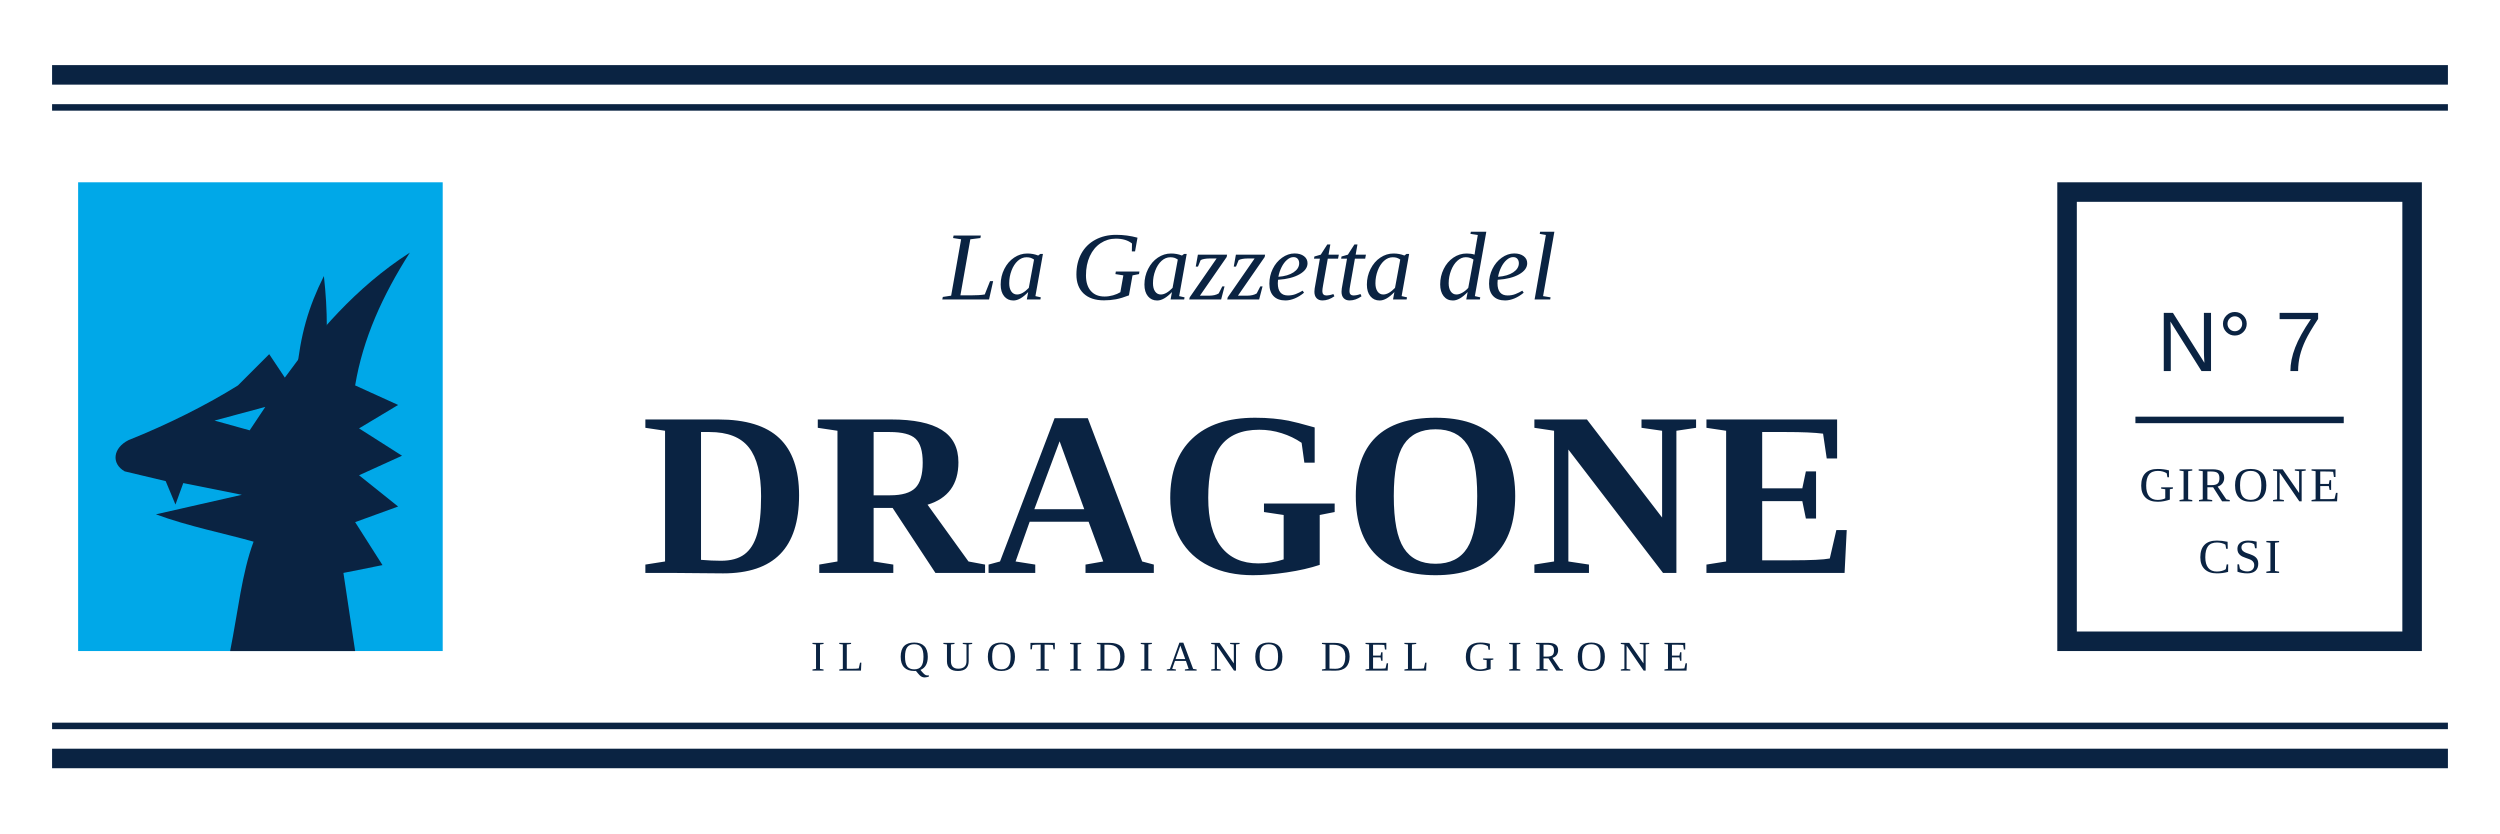
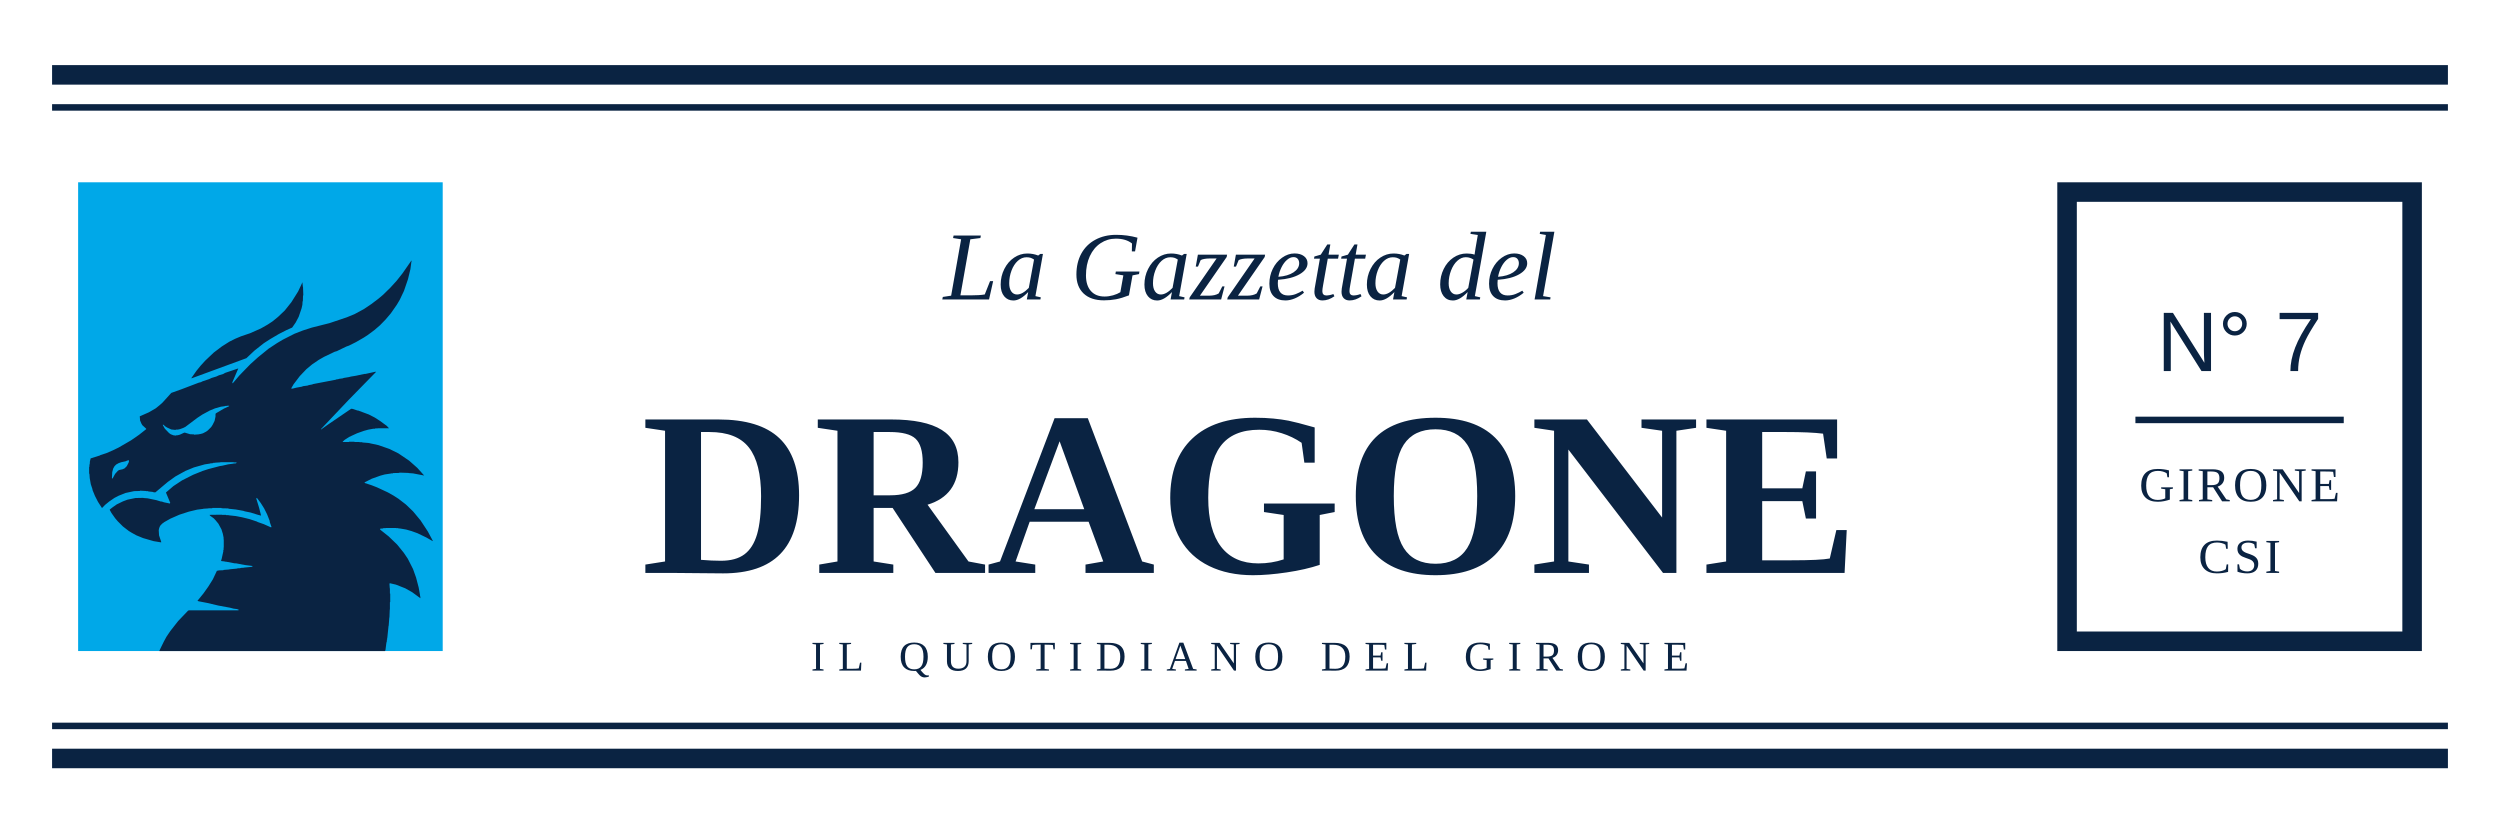
<svg xmlns="http://www.w3.org/2000/svg" viewBox="0 0 768 256">
  <rect x="16" y="20" width="736" height="6" fill="#0A2342" />
  <rect x="16" y="32" width="736" height="2" fill="#0A2342" />
  <rect x="16" y="222" width="736" height="2" fill="#0A2342" />
  <rect x="16" y="230" width="736" height="6" fill="#0A2342" />
  <rect x="24" y="56" width="112" height="144" fill="#00A8E8" />
  <clipPath id="ear">
    <rect x="24" y="56" width="112" height="144" />
  </clipPath>
  <g clip-path="url(#ear)">
-     <g transform="translate(3.5 60.8) scale(0.6)" fill="#0A2342">
-       <path d="M146 90 C148 70 152 56 160 40 C162 58 162 74 160 92 Z" />
-       <path fill-rule="evenodd" d="M140 92 C156 70 176 46 204 28 C190 50 180 72 176 96 L198 106 L178 118 L200 132 L178 142 L198 158 L176 166 L190 188 L170 192 L176 232 L112 232 C116 212 118 192 124 176 C110 172 90 168 74 162 L118 152 L88 146 L84 157 L79 145 L58 140 C51 136 52 128 60 124 C80 116 100 106 116 96 L132 80 Z M104 114 L130 107 L122 119 Z" />
+     <g transform="translate(20 80) scale(0.47)" fill="#0A2342">
+       <path fill-rule="evenodd" d="M155.1 14.4 L154.8 14.7 L154.8 15.0 L152.3 20.3 L147.9 27.3 L143.6 32.7 L139.2 36.9 L135.5 39.9 L132.3 42.0 L127.9 44.5 L120.9 47.6 L115.0 49.6 L111.2 51.2 L107.4 53.1 L102.5 56.2 L97.2 60.2 L91.6 65.5 L88.5 68.9 L85.9 72.1 L82.6 76.8 L82.6 77.1 L118.5 63.9 L123.7 59.0 L129.9 54.1 L134.1 51.4 L139.7 48.1 L144.8 45.5 L148.4 43.9 L150.7 40.6 L152.7 36.8 L154.6 31.2 L155.1 28.9 L155.2 26.8 L155.4 26.7 L155.5 23.0 L155.7 22.8 L155.5 17.4 L155.4 17.2ZM226.4 0.0 L220.5 8.5 L216.7 13.3 L212.6 17.8 L207.8 22.5 L204.7 25.1 L200.2 28.5 L195.3 31.8 L189.2 35.1 L184.1 37.2 L172.8 41.0 L161.3 43.9 L155.4 45.8 L150.0 47.9 L142.5 51.7 L138.6 54.0 L133.0 57.7 L126.1 63.3 L121.1 67.8 L114.0 75.1 L109.5 80.4 L109.3 79.7 L113.2 70.6 L104.6 73.5 L103.4 74.2 L100.5 75.1 L98.8 75.9 L95.8 76.8 L94.1 77.6 L89.9 79.0 L88.7 79.6 L87.4 79.9 L76.1 84.2 L69.4 86.6 L63.7 92.9 L61.8 94.6 L59.2 96.7 L54.7 99.3 L48.8 101.9 L49.0 104.6 L49.9 106.7 L50.5 107.7 L53.0 110.0 L53.0 110.3 L48.3 114.0 L43.1 117.6 L35.0 122.3 L31.3 124.1 L26.9 126.0 L23.2 127.2 L22.7 127.5 L16.7 129.4 L16.2 131.4 L16.1 133.3 L15.9 133.4 L15.9 134.8 L15.7 135.0 L15.7 139.3 L15.9 139.5 L16.1 142.3 L16.8 146.3 L17.9 149.6 L17.9 150.0 L19.5 153.9 L21.5 157.8 L24.0 161.7 L24.3 161.7 L26.1 159.8 L28.8 157.6 L32.3 155.2 L35.0 153.8 L39.5 152.0 L45.1 150.8 L48.8 150.7 L49.0 150.5 L52.8 150.7 L53.0 150.8 L54.2 150.8 L54.4 151.0 L57.2 151.3 L58.1 151.6 L59.0 151.6 L67.1 144.8 L72.1 141.2 L78.6 137.6 L84.2 135.3 L91.3 133.3 L94.6 132.8 L94.7 132.7 L96.7 132.5 L96.9 132.3 L98.0 132.3 L98.1 132.2 L101.4 132.0 L101.5 131.9 L110.1 131.9 L110.2 132.0 L111.9 132.0 L112.1 132.2 L111.9 132.5 L111.3 132.7 L110.2 132.7 L110.1 132.8 L106.5 133.3 L102.6 134.2 L101.2 134.4 L93.6 136.4 L89.9 137.6 L83.7 140.1 L76.4 143.8 L70.8 147.5 L65.9 151.7 L68.7 158.4 L68.5 158.9 L64.6 158.1 L63.2 157.6 L62.6 157.6 L59.7 156.7 L53.9 155.5 L51.3 155.3 L51.1 155.2 L46.0 155.3 L40.7 156.4 L37.8 157.5 L33.7 159.5 L31.0 161.4 L29.2 162.8 L29.2 163.1 L30.3 165.1 L32.7 168.5 L34.4 170.5 L37.8 173.9 L41.7 176.9 L43.7 178.1 L46.6 179.7 L51.0 181.5 L57.9 183.5 L62.8 184.3 L62.8 183.9 L61.4 179.7 L61.2 176.3 L61.5 174.9 L62.1 173.5 L63.4 172.1 L64.9 171.0 L68.8 168.8 L74.7 166.2 L80.9 164.2 L86.3 162.9 L90.2 162.4 L90.4 162.3 L93.6 162.1 L93.8 162.0 L96.1 162.0 L96.3 161.8 L102.2 161.8 L102.3 162.0 L106.7 162.1 L106.8 162.3 L111.6 162.8 L116.6 163.7 L117.4 164.0 L121.3 164.8 L126.1 166.3 L128.1 166.8 L126.8 161.7 L125.0 155.8 L125.1 155.2 L125.6 155.5 L127.9 158.6 L130.1 162.1 L132.0 165.9 L133.7 170.2 L133.8 171.1 L134.9 174.2 L134.6 174.5 L129.9 172.4 L125.9 171.0 L125.4 170.7 L120.6 169.1 L115.7 167.9 L111.6 167.1 L107.0 166.6 L106.8 166.5 L105.3 166.5 L105.1 166.3 L102.5 166.3 L102.3 166.2 L94.4 166.3 L94.7 166.8 L97.2 168.6 L98.4 169.9 L100.2 172.1 L102.2 175.8 L103.1 178.7 L103.6 181.2 L103.6 182.3 L103.7 182.5 L103.7 187.6 L103.6 187.7 L103.6 189.1 L103.4 189.3 L103.4 190.2 L102.3 195.2 L101.9 196.3 L102.5 196.6 L103.3 196.6 L103.4 196.7 L104.2 196.7 L104.3 196.9 L105.1 196.9 L110.9 198.0 L111.8 198.0 L117.5 199.1 L122.3 199.7 L122.6 200.0 L121.9 200.3 L116.8 200.8 L116.6 200.9 L115.5 200.9 L114.1 201.2 L112.7 201.2 L112.6 201.4 L107.4 201.9 L107.3 202.0 L103.6 202.3 L103.4 202.5 L100.6 202.6 L99.2 202.9 L96.6 208.4 L93.6 213.2 L90.4 217.7 L86.5 222.5 L87.3 222.8 L93.0 223.9 L100.2 225.6 L107.8 227.0 L110.1 227.6 L112.4 227.9 L113.6 228.4 L113.2 228.7 L80.9 228.7 L80.3 229.0 L73.9 235.7 L68.8 242.2 L66.3 245.9 L64.5 249.2 L62.0 254.3 L61.4 255.8 L61.5 256.0 L208.9 256.0 L209.4 254.6 L210.0 249.9 L210.3 248.9 L210.3 247.9 L210.5 247.8 L210.5 246.8 L210.6 246.7 L211.4 238.9 L211.5 238.8 L211.9 233.5 L212.0 233.3 L212.2 228.2 L212.3 228.1 L212.3 223.4 L212.5 223.3 L212.5 217.8 L212.3 217.7 L212.3 214.4 L212.2 214.3 L212.0 211.3 L212.3 211.0 L216.2 211.9 L222.3 214.3 L226.9 216.9 L232.2 220.8 L232.2 219.7 L232.0 219.5 L232.0 218.8 L231.1 213.8 L229.4 207.3 L227.4 201.7 L224.0 195.0 L221.3 191.0 L217.0 185.7 L211.5 180.4 L206.1 176.1 L205.8 175.6 L206.1 175.3 L207.8 175.2 L208.0 175.0 L209.5 175.0 L209.7 174.9 L216.2 174.9 L216.4 175.0 L217.8 175.0 L217.9 175.2 L218.8 175.2 L222.9 175.9 L226.4 176.9 L230.3 178.3 L236.1 181.1 L240.3 183.5 L240.3 183.2 L237.1 177.2 L232.3 169.9 L227.4 164.0 L222.7 159.5 L217.9 155.8 L214.8 153.8 L210.9 151.6 L203.8 148.3 L200.2 146.9 L195.9 145.5 L195.7 145.1 L200.4 142.7 L206.0 140.7 L208.9 139.9 L212.9 139.3 L213.1 139.2 L214.2 139.2 L214.3 139.0 L218.4 138.9 L218.5 138.7 L224.4 138.9 L224.6 139.0 L227.4 139.2 L234.7 140.6 L230.2 135.6 L224.9 130.9 L217.8 126.1 L211.9 123.2 L204.7 120.7 L198.1 119.3 L194.3 119.0 L194.2 118.8 L192.5 118.8 L192.3 118.7 L189.2 118.7 L189.1 118.5 L185.6 118.5 L185.5 118.7 L181.6 118.7 L181.4 118.5 L182.7 117.3 L185.6 115.4 L190.8 113.0 L195.3 111.4 L198.2 110.6 L201.5 110.0 L202.6 110.0 L202.7 109.8 L204.3 109.8 L204.4 109.7 L211.7 109.7 L210.2 108.1 L205.8 104.9 L202.4 102.7 L198.5 100.7 L191.5 98.1 L191.1 98.1 L187.7 97.0 L186.9 97.0 L172.1 107.1 L167.6 110.3 L167.3 110.5 L167.2 110.3 L185.3 91.2 L203.3 72.8 L202.6 72.8 L196.3 74.2 L195.6 74.2 L190.0 75.4 L186.9 75.9 L185.3 76.3 L182.2 76.8 L181.4 77.1 L179.1 77.4 L178.3 77.7 L177.6 77.7 L176.8 78.0 L162.2 80.8 L161.4 81.1 L159.3 81.5 L158.5 81.8 L155.5 82.2 L154.8 82.5 L151.0 83.2 L148.7 83.8 L147.9 83.8 L147.8 83.6 L149.3 81.0 L153.4 75.6 L157.7 71.1 L161.4 68.0 L165.8 65.0 L169.3 63.0 L176.2 59.7 L177.6 59.3 L183.8 56.3 L185.5 55.7 L190.1 53.4 L195.3 50.4 L197.9 48.7 L202.2 45.5 L205.8 42.4 L209.5 38.6 L212.9 34.6 L216.8 29.0 L218.7 25.8 L221.5 19.9 L224.1 12.3 L225.7 5.7 L226.3 1.1 L226.4 0.9ZM41.7 130.6 L41.8 131.1 L41.5 132.2 L40.3 134.5 L38.9 135.9 L37.6 136.5 L35.3 137.0 L34.5 137.5 L32.7 139.5 L31.1 142.4 L30.8 142.6 L30.6 142.4 L30.8 138.4 L31.4 136.1 L32.3 134.5 L33.4 133.4 L35.0 132.5 L36.7 131.9 L39.5 131.3 L40.6 130.8ZM107.3 95.1 L107.0 95.4 L103.9 96.8 L98.8 99.8 L98.4 100.1 L98.3 100.7 L98.3 102.1 L97.7 104.9 L96.4 107.5 L95.5 108.9 L93.3 111.1 L92.2 111.9 L90.1 113.0 L88.7 113.4 L87.1 113.7 L84.3 113.9 L84.2 113.7 L81.7 113.6 L78.4 112.6 L77.8 112.6 L75.0 113.9 L73.5 114.3 L72.7 114.3 L72.5 114.5 L70.8 114.3 L69.0 113.6 L67.9 112.8 L65.2 110.0 L63.8 107.5 L64.0 107.4 L64.5 107.5 L65.2 108.3 L66.6 109.2 L69.4 110.5 L72.2 110.8 L72.4 110.6 L73.6 110.6 L75.0 110.3 L77.2 109.5 L78.6 108.8 L86.3 103.0 L89.6 100.8 L94.6 98.1 L98.0 96.7 L101.9 95.6 L104.3 95.3 L104.5 95.1 L105.6 95.1 L105.7 95.0 L107.1 95.0Z" />
    </g>
  </g>
  <path fill="#0A2342" fill-rule="evenodd" d="M632 56 H744 V200 H632 Z M638 62 H738 V194 H638 Z" />
  <text x="688" y="114" font-family="'Franklin Gothic Demi', 'Franklin Gothic Medium', Arial, sans-serif" font-size="26" text-anchor="middle" fill="#0A2342">N° 7</text>
  <rect x="656" y="128" width="64" height="2" fill="#0A2342" />
  <text x="688" y="154" font-family="Georgia, 'Times New Roman', serif" font-size="15" letter-spacing="1" text-anchor="middle" fill="#0A2342">GIRONE</text>
  <text x="688" y="176" font-family="Georgia, 'Times New Roman', serif" font-size="15" letter-spacing="1" text-anchor="middle" fill="#0A2342">CSI</text>
  <text x="384" y="92" font-family="Georgia, 'Times New Roman', serif" font-size="30" font-style="italic" text-anchor="middle" fill="#0A2342">La Gazzetta del</text>
  <text x="384" y="176" font-family="Georgia, 'Times New Roman', serif" font-size="72" font-weight="700" letter-spacing="1" text-anchor="middle" fill="#0A2342">DRAGONE</text>
  <text x="384" y="206" font-family="Georgia, 'Times New Roman', serif" font-size="13" letter-spacing="4" text-anchor="middle" fill="#0A2342">IL QUOTIDIANO DEL GIRONE</text>
</svg>
